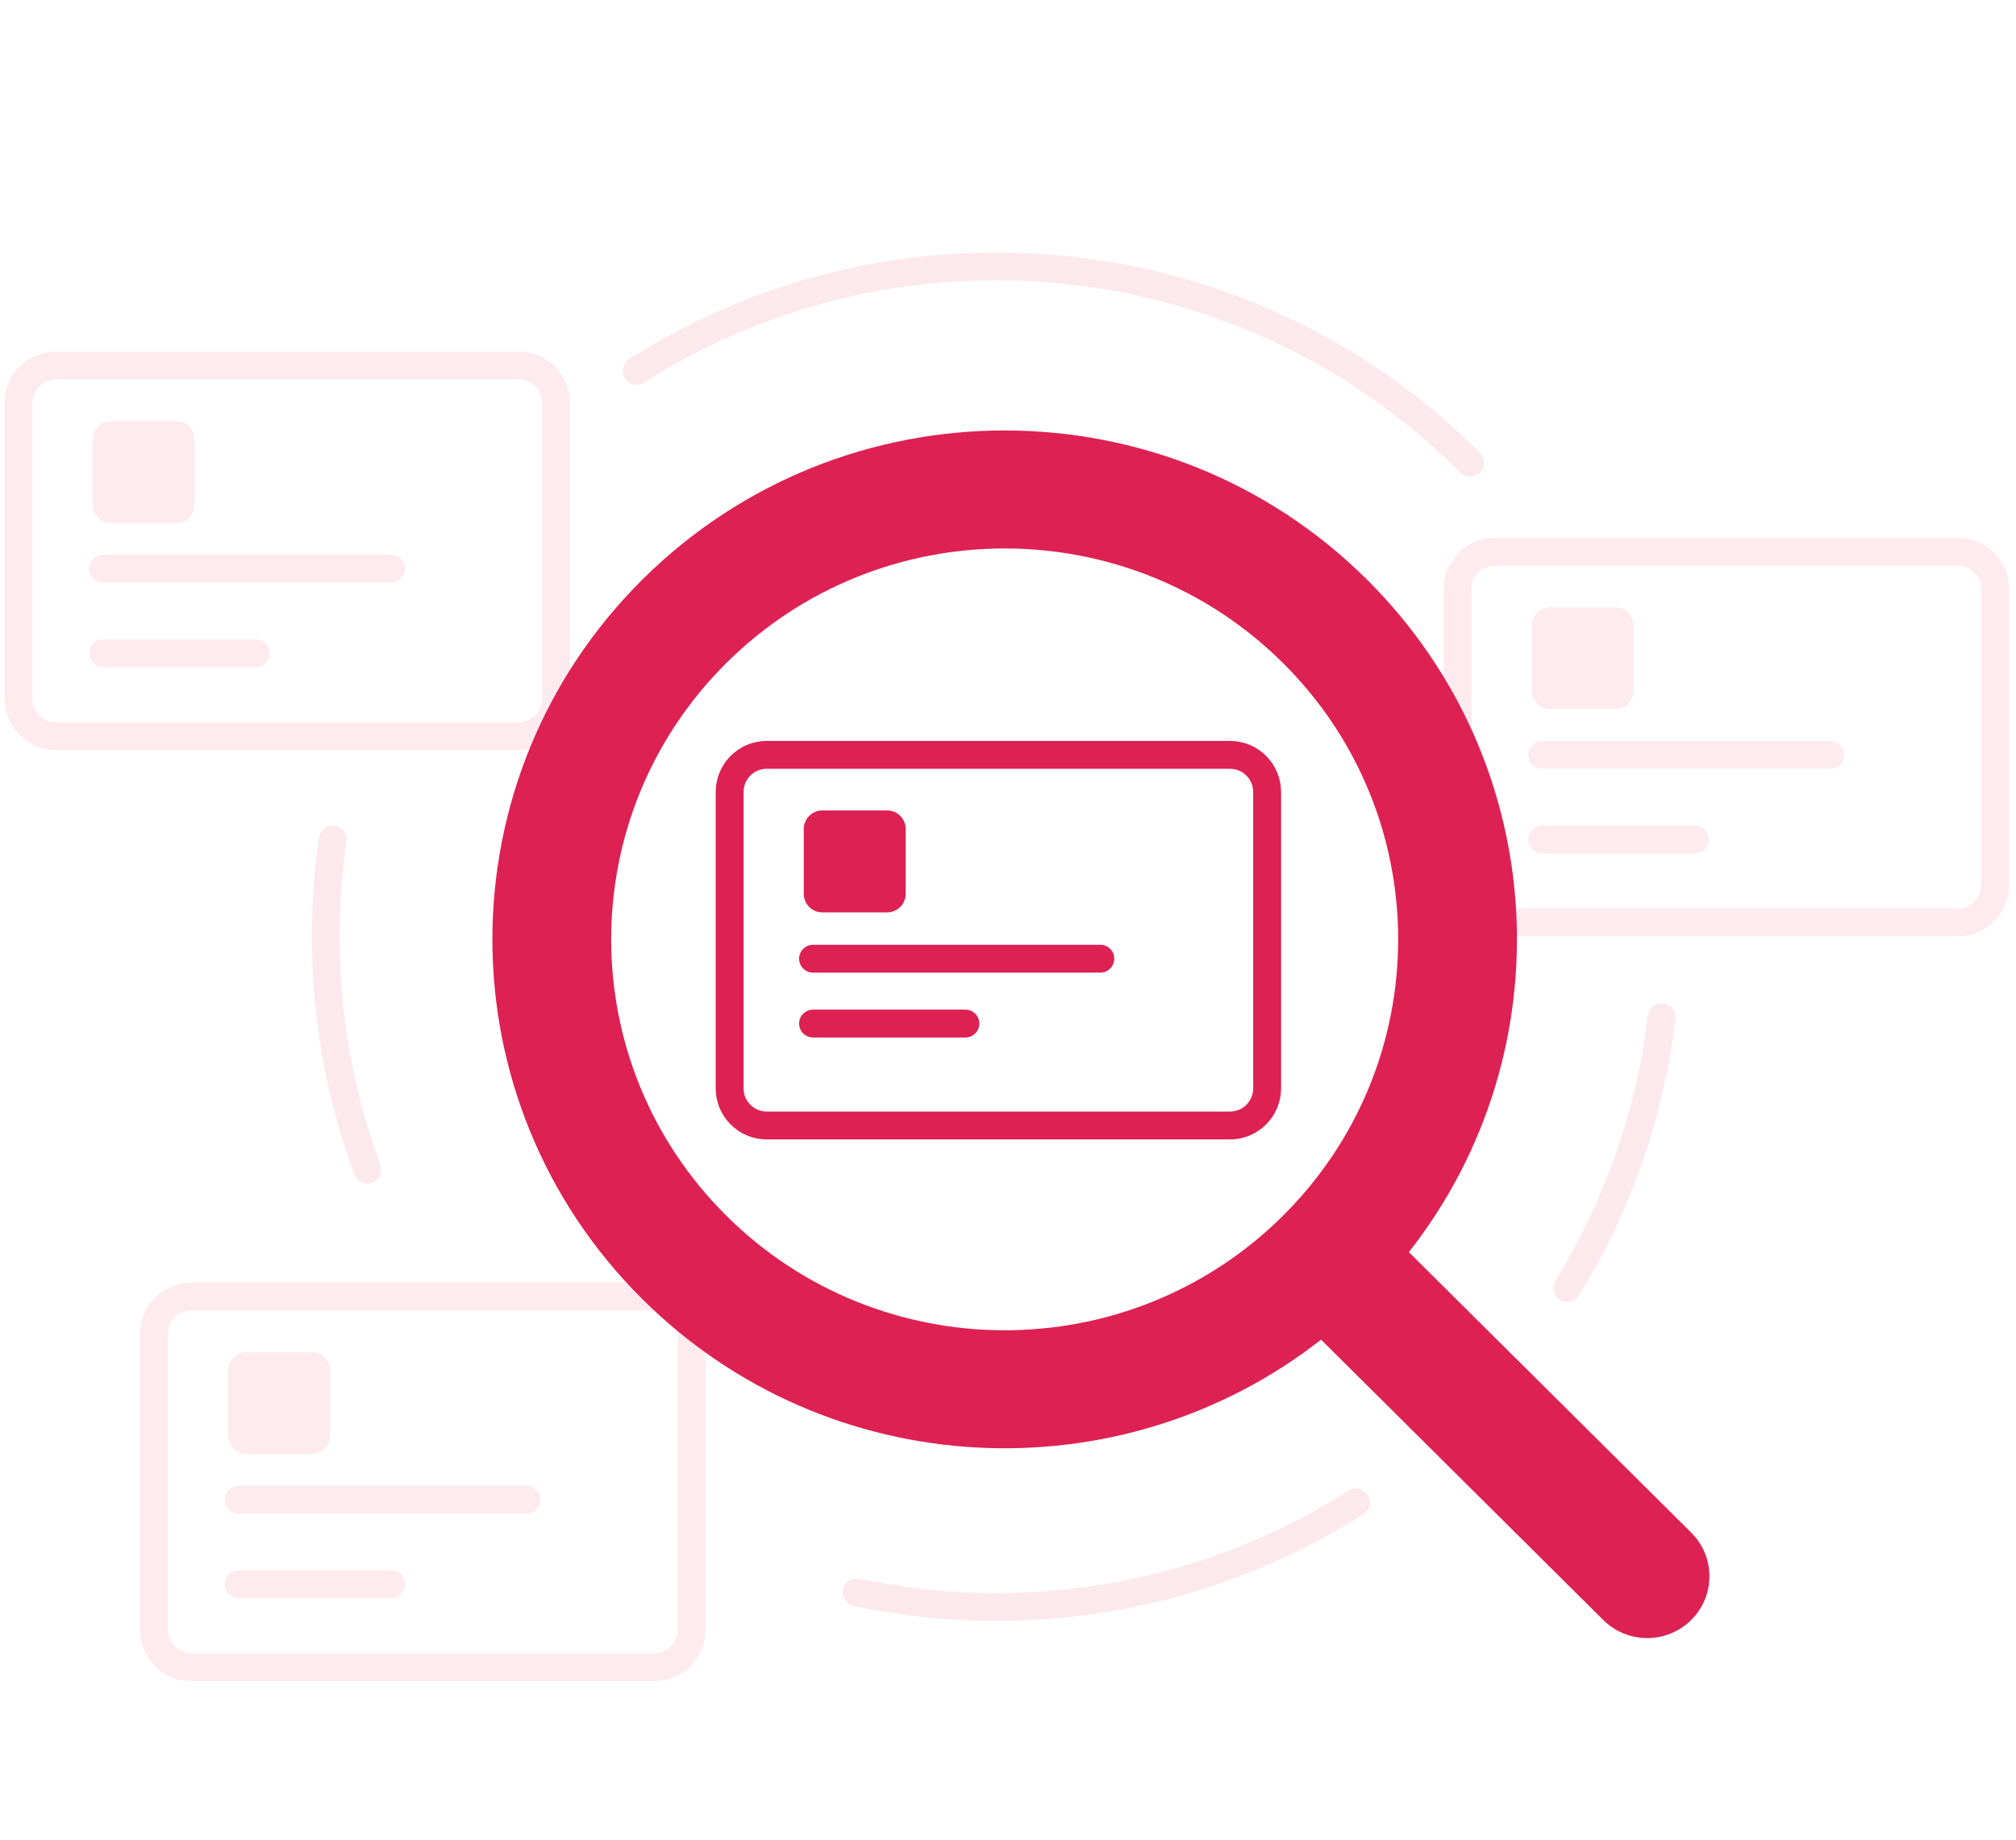
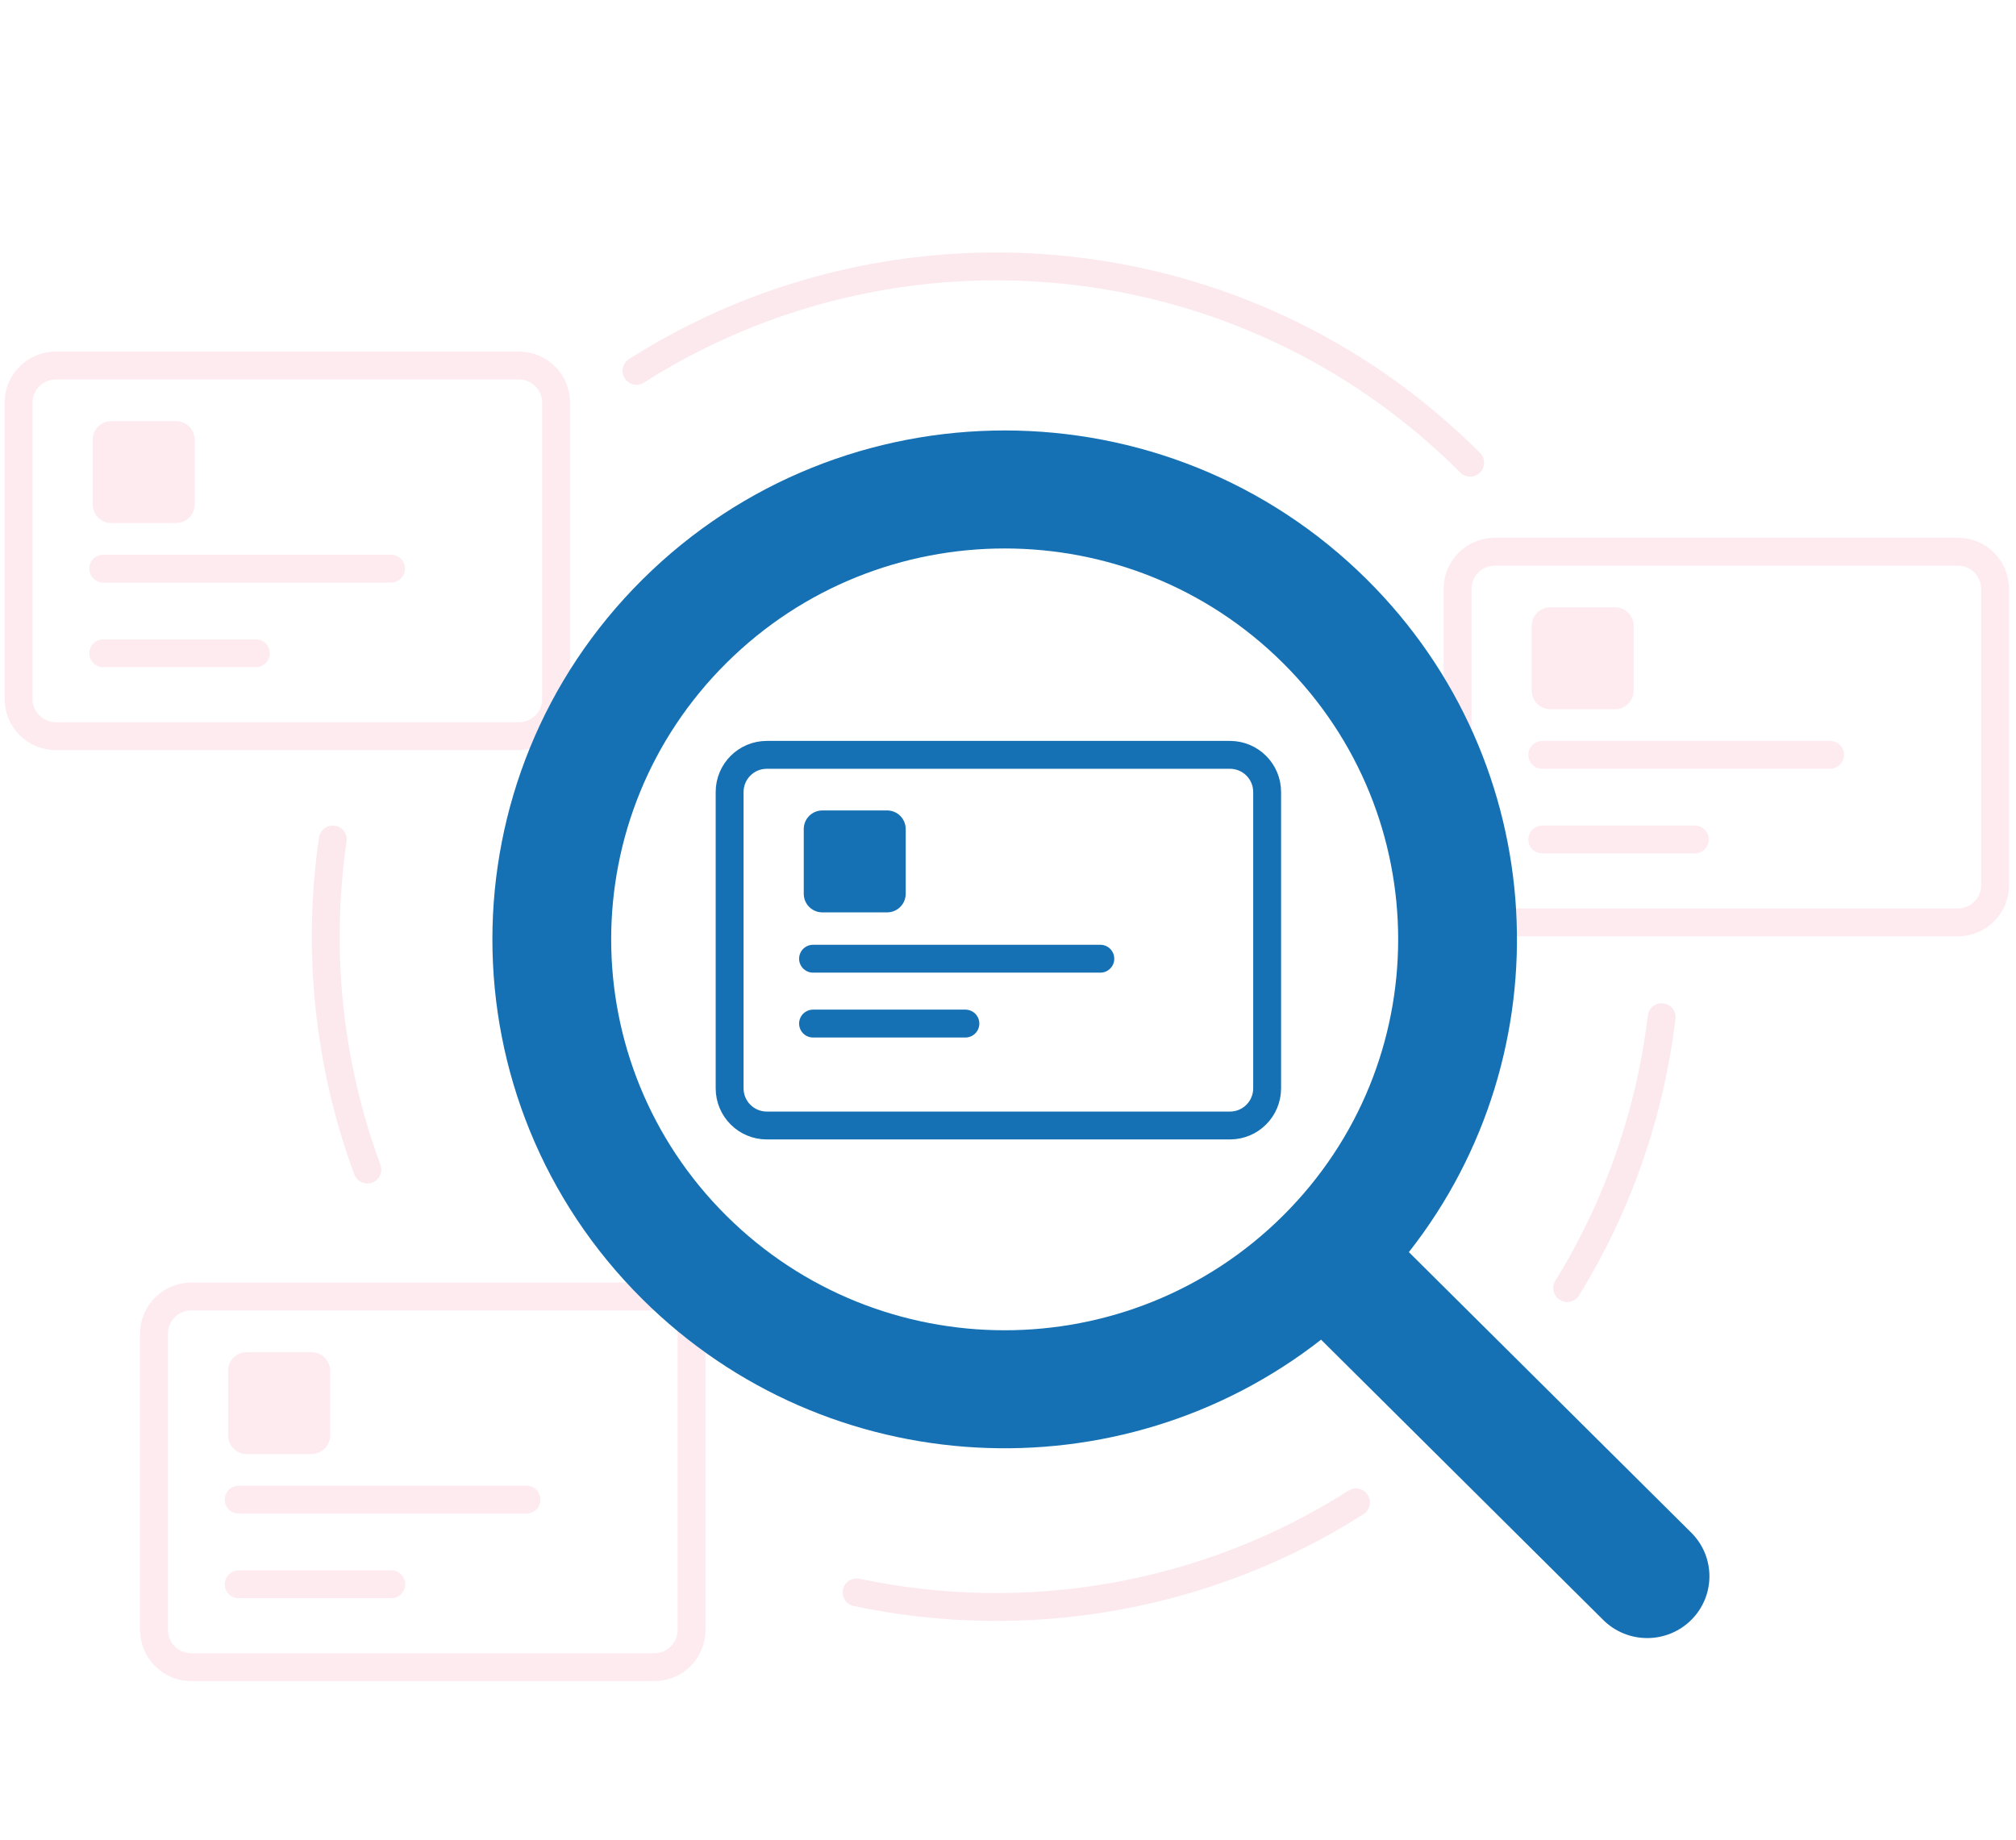
<svg xmlns="http://www.w3.org/2000/svg" width="217" height="198" viewBox="0 0 217 198" fill="none">
-   <rect x="2" y="39.347" width="57.857" height="39.901" rx="4" stroke="#FDEBF0" stroke-width="3.001" stroke-linecap="round" />
+   <rect x="2" y="39.348" width="57.857" height="39.901" rx="4" stroke="#FDEBF0" stroke-width="3.001" stroke-linecap="round" />
  <path d="M11.111 61.215H42.09M11.111 70.326H27.539" stroke="#FDEBF0" stroke-width="3.001" stroke-linecap="round" />
  <rect x="9.979" y="45.333" width="10.973" height="10.973" rx="2" fill="#FDEBF0" />
  <rect x="16.578" y="139.572" width="57.857" height="39.901" rx="4" stroke="#FDEBF0" stroke-width="3.001" stroke-linecap="round" />
-   <path d="M25.689 161.44H56.668M25.689 170.551H42.117" stroke="#FDEBF0" stroke-width="3.001" stroke-linecap="round" />
+   <path d="M25.689 161.439H56.668M25.689 170.551H42.117" stroke="#FDEBF0" stroke-width="3.001" stroke-linecap="round" />
  <rect x="24.558" y="145.558" width="10.973" height="10.973" rx="2" fill="#FDEBF0" />
-   <rect x="156.893" y="59.392" width="57.857" height="39.901" rx="4" stroke="#FDEBF0" stroke-width="3.001" stroke-linecap="round" />
+   <rect x="156.893" y="59.393" width="57.857" height="39.901" rx="4" stroke="#FDEBF0" stroke-width="3.001" stroke-linecap="round" />
  <path d="M166.004 81.26H196.983M166.004 90.371H182.432" stroke="#FDEBF0" stroke-width="3.001" stroke-linecap="round" />
  <rect x="164.872" y="65.378" width="10.973" height="10.973" rx="2" fill="#FDEBF0" />
-   <rect x="78.536" y="81.26" width="57.857" height="39.901" rx="4" stroke="#DD2153" stroke-width="3.001" stroke-linecap="round" />
-   <path d="M87.515 103.206H118.438M87.515 110.188H103.914" stroke="#DD2153" stroke-width="3.001" stroke-linecap="round" />
-   <rect x="86.516" y="87.245" width="10.973" height="10.973" rx="2" fill="#DD2153" />
+   <rect x="78.536" y="81.26" width="57.857" height="39.901" rx="4" stroke="#1571B3" stroke-width="3.001" stroke-linecap="round" />
+   <path d="M87.515 103.206H118.438M87.515 110.188H103.914" stroke="#1571B3" stroke-width="3.001" stroke-linecap="round" />
+   <rect x="86.516" y="87.245" width="10.973" height="10.973" rx="2" fill="#1571B3" />
  <path d="M158.246 49.812C148.954 40.52 137.758 34.292 125.914 31.128C106.699 25.995 85.778 28.926 68.512 39.921M35.822 90.371C34.089 102.266 35.328 114.511 39.54 125.905M92.202 171.422C110.391 175.275 129.781 172.045 145.959 161.733M168.691 138.661C174.246 129.651 177.636 119.683 178.861 109.505" stroke="#FCE9EE" stroke-width="3" stroke-linecap="round" />
-   <path fill-rule="evenodd" clip-rule="evenodd" d="M147.133 62.386C125.599 40.991 90.685 40.991 69.151 62.386C47.617 83.78 47.617 118.468 69.151 139.862C89.109 159.691 120.559 161.142 142.199 144.217L172.571 174.392C175.186 176.989 179.425 176.989 182.039 174.392C184.654 171.794 184.654 167.583 182.039 164.985L151.649 134.792C168.544 113.297 167.039 82.162 147.133 62.386ZM78.192 71.368C94.733 54.935 121.551 54.935 138.092 71.368C154.632 87.802 154.632 114.446 138.092 130.88C121.551 147.313 94.733 147.313 78.192 130.88C61.651 114.446 61.651 87.802 78.192 71.368Z" fill="#DD2153" />
+   <path fill-rule="evenodd" clip-rule="evenodd" d="M147.133 62.386C125.599 40.991 90.685 40.991 69.151 62.386C47.617 83.78 47.617 118.468 69.151 139.862C89.109 159.691 120.559 161.142 142.199 144.217L172.571 174.392C175.186 176.989 179.425 176.989 182.039 174.392C184.654 171.794 184.654 167.583 182.039 164.985L151.649 134.792C168.544 113.297 167.039 82.162 147.133 62.386ZM78.192 71.368C94.733 54.935 121.551 54.935 138.092 71.368C154.632 87.802 154.632 114.446 138.092 130.88C121.551 147.313 94.733 147.313 78.192 130.88C61.651 114.446 61.651 87.802 78.192 71.368Z" fill="#1571B3" />
</svg>
